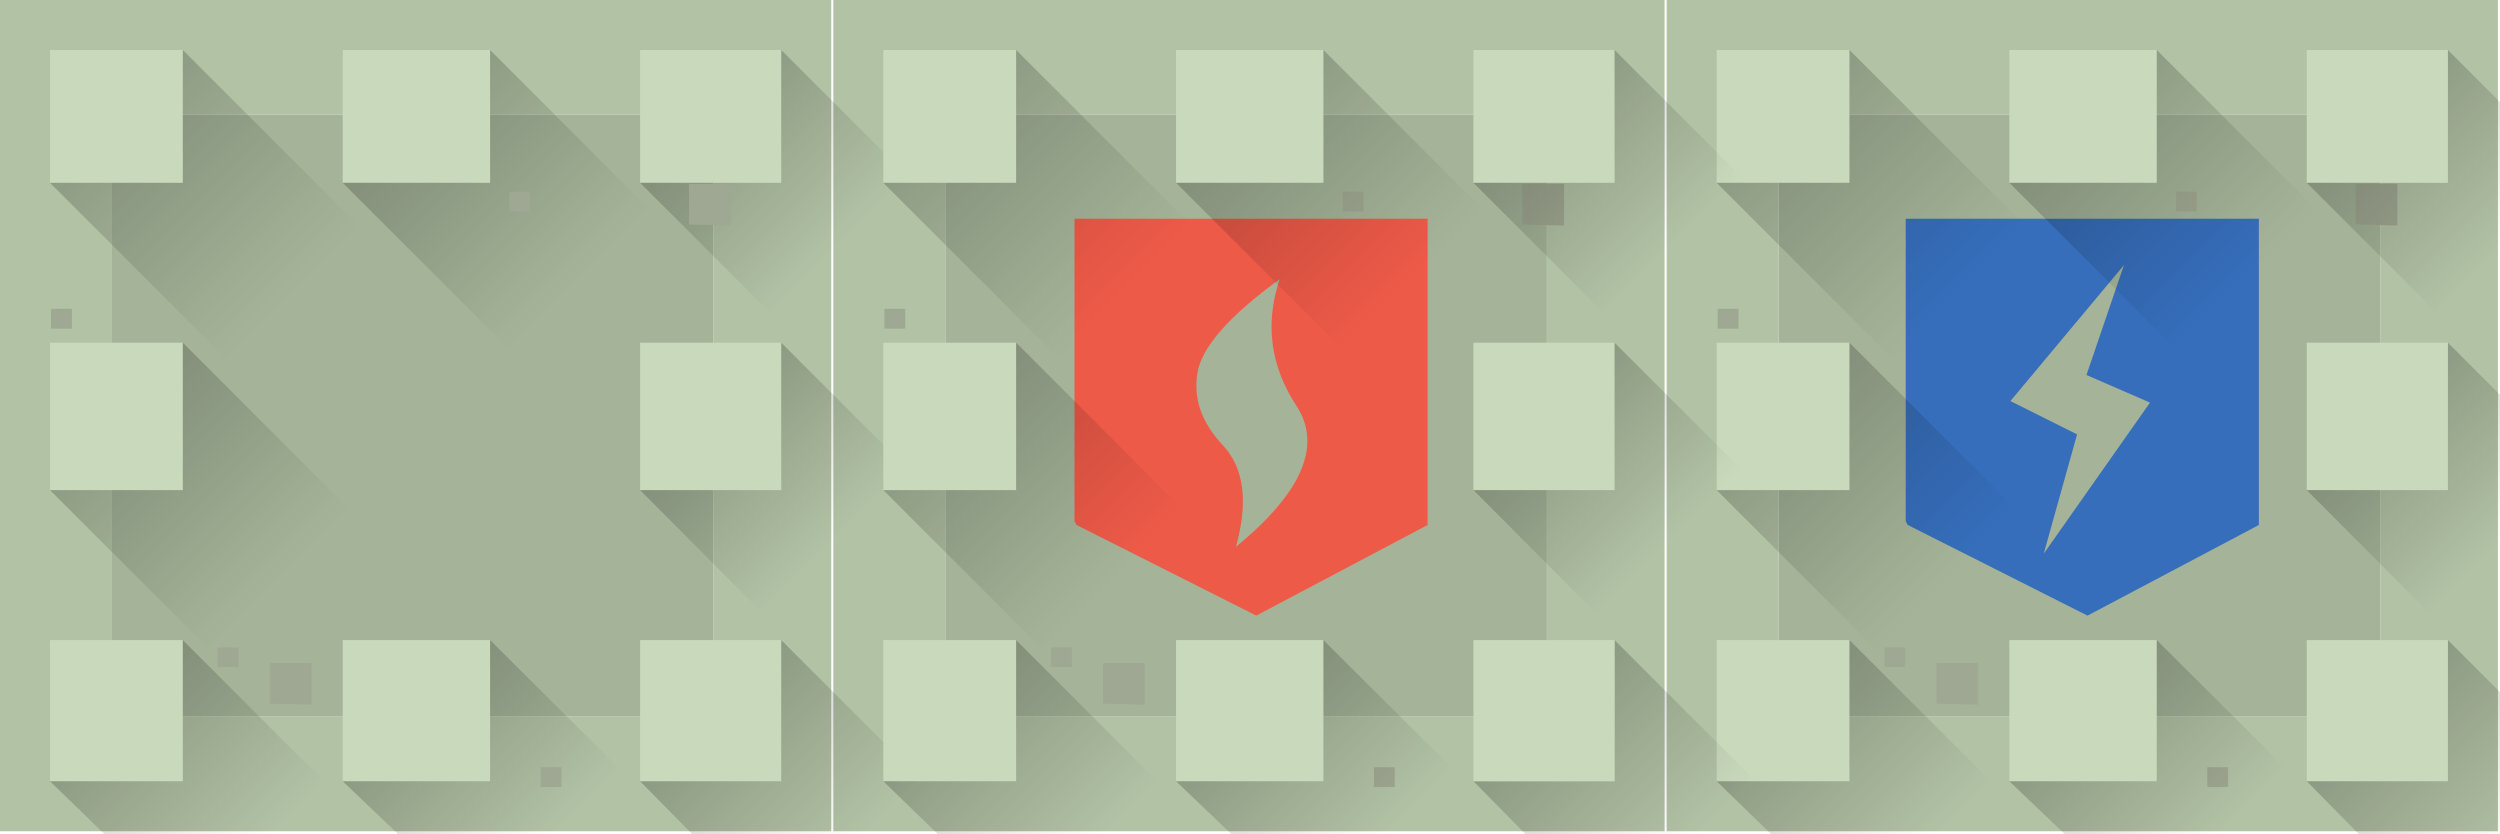
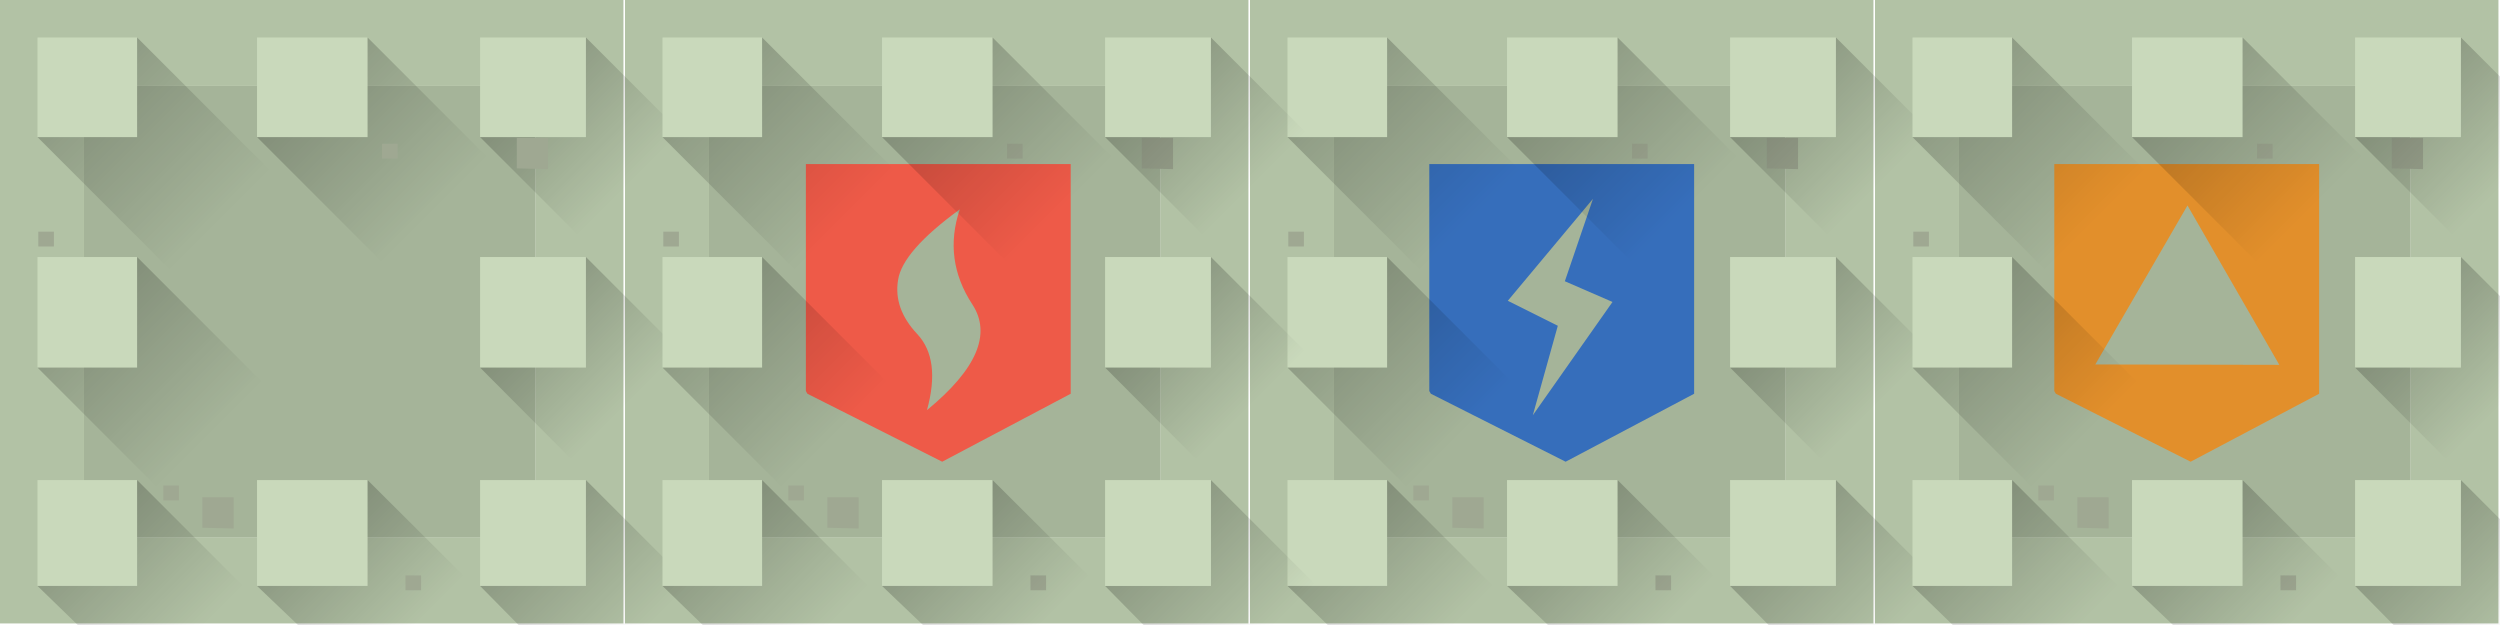
- <svg xmlns="http://www.w3.org/2000/svg" xmlns:xlink="http://www.w3.org/1999/xlink" version="1.1" preserveAspectRatio="none" x="0px" y="0px" width="240px" height="80px" viewBox="0 0 240 80">
+ <svg xmlns="http://www.w3.org/2000/svg" xmlns:xlink="http://www.w3.org/1999/xlink" version="1.1" preserveAspectRatio="none" x="0px" y="0px" width="320px" height="80px" viewBox="0 0 320 80">
  <defs>
    <linearGradient id="Gradient_1" gradientUnits="userSpaceOnUse" x1="68.463" y1="68.562" x2="81.537" y2="81.637" spreadMethod="pad">
      <stop offset="0%" stop-color="#000000" stop-opacity="0.2" />
      <stop offset="100%" stop-color="#000000" stop-opacity="0" />
    </linearGradient>
    <linearGradient id="Gradient_2" gradientUnits="userSpaceOnUse" x1="11.413" y1="68.162" x2="24.688" y2="81.438" spreadMethod="pad">
      <stop offset="0%" stop-color="#000000" stop-opacity="0.2" />
      <stop offset="100%" stop-color="#000000" stop-opacity="0" />
    </linearGradient>
    <linearGradient id="Gradient_3" gradientUnits="userSpaceOnUse" x1="40.013" y1="68.263" x2="52.487" y2="80.737" spreadMethod="pad">
      <stop offset="0%" stop-color="#000000" stop-opacity="0.2" />
      <stop offset="100%" stop-color="#000000" stop-opacity="0" />
    </linearGradient>
    <linearGradient id="Gradient_4" gradientUnits="userSpaceOnUse" x1="11.275" y1="39.775" x2="27.025" y2="55.525" spreadMethod="pad">
      <stop offset="0%" stop-color="#000000" stop-opacity="0.2" />
      <stop offset="100%" stop-color="#000000" stop-opacity="0" />
    </linearGradient>
    <linearGradient id="Gradient_5" gradientUnits="userSpaceOnUse" x1="11.075" y1="11.075" x2="28.225" y2="28.225" spreadMethod="pad">
      <stop offset="0%" stop-color="#000000" stop-opacity="0.2" />
      <stop offset="100%" stop-color="#000000" stop-opacity="0" />
    </linearGradient>
    <linearGradient id="Gradient_6" gradientUnits="userSpaceOnUse" x1="39.775" y1="11.275" x2="55.525" y2="27.025" spreadMethod="pad">
      <stop offset="0%" stop-color="#000000" stop-opacity="0.2" />
      <stop offset="100%" stop-color="#000000" stop-opacity="0" />
    </linearGradient>
    <linearGradient id="Gradient_7" gradientUnits="userSpaceOnUse" x1="68.513" y1="39.962" x2="80.288" y2="51.738" spreadMethod="pad">
      <stop offset="0%" stop-color="#000000" stop-opacity="0.2" />
      <stop offset="100%" stop-color="#000000" stop-opacity="0" />
    </linearGradient>
    <linearGradient id="Gradient_8" gradientUnits="userSpaceOnUse" x1="68.112" y1="11.262" x2="80.487" y2="23.637" spreadMethod="pad">
      <stop offset="0%" stop-color="#000000" stop-opacity="0.2" />
      <stop offset="100%" stop-color="#000000" stop-opacity="0" />
    </linearGradient>
    <linearGradient id="Gradient_9" gradientUnits="userSpaceOnUse" x1="228.463" y1="68.562" x2="241.537" y2="81.637" spreadMethod="pad">
      <stop offset="0%" stop-color="#000000" stop-opacity="0.2" />
      <stop offset="100%" stop-color="#000000" stop-opacity="0" />
    </linearGradient>
    <linearGradient id="Gradient_10" gradientUnits="userSpaceOnUse" x1="200.012" y1="68.263" x2="212.488" y2="80.737" spreadMethod="pad">
      <stop offset="0%" stop-color="#000000" stop-opacity="0.2" />
      <stop offset="100%" stop-color="#000000" stop-opacity="0" />
    </linearGradient>
    <linearGradient id="Gradient_11" gradientUnits="userSpaceOnUse" x1="171.413" y1="68.162" x2="184.688" y2="81.438" spreadMethod="pad">
      <stop offset="0%" stop-color="#000000" stop-opacity="0.2" />
      <stop offset="100%" stop-color="#000000" stop-opacity="0" />
    </linearGradient>
    <linearGradient id="Gradient_12" gradientUnits="userSpaceOnUse" x1="171.275" y1="39.775" x2="187.025" y2="55.525" spreadMethod="pad">
      <stop offset="0%" stop-color="#000000" stop-opacity="0.2" />
      <stop offset="100%" stop-color="#000000" stop-opacity="0" />
    </linearGradient>
    <linearGradient id="Gradient_13" gradientUnits="userSpaceOnUse" x1="171.075" y1="11.075" x2="188.225" y2="28.225" spreadMethod="pad">
      <stop offset="0%" stop-color="#000000" stop-opacity="0.2" />
      <stop offset="100%" stop-color="#000000" stop-opacity="0" />
    </linearGradient>
    <linearGradient id="Gradient_14" gradientUnits="userSpaceOnUse" x1="228.513" y1="39.962" x2="240.287" y2="51.738" spreadMethod="pad">
      <stop offset="0%" stop-color="#000000" stop-opacity="0.2" />
      <stop offset="100%" stop-color="#000000" stop-opacity="0" />
    </linearGradient>
    <linearGradient id="Gradient_15" gradientUnits="userSpaceOnUse" x1="228.113" y1="11.262" x2="240.488" y2="23.637" spreadMethod="pad">
      <stop offset="0%" stop-color="#000000" stop-opacity="0.2" />
      <stop offset="100%" stop-color="#000000" stop-opacity="0" />
    </linearGradient>
    <linearGradient id="Gradient_16" gradientUnits="userSpaceOnUse" x1="199.775" y1="11.275" x2="215.525" y2="27.025" spreadMethod="pad">
      <stop offset="0%" stop-color="#000000" stop-opacity="0.2" />
      <stop offset="100%" stop-color="#000000" stop-opacity="0" />
    </linearGradient>
    <linearGradient id="Gradient_17" gradientUnits="userSpaceOnUse" x1="148.463" y1="68.562" x2="161.537" y2="81.637" spreadMethod="pad">
      <stop offset="0%" stop-color="#000000" stop-opacity="0.2" />
      <stop offset="100%" stop-color="#000000" stop-opacity="0" />
    </linearGradient>
    <linearGradient id="Gradient_18" gradientUnits="userSpaceOnUse" x1="120.013" y1="68.263" x2="132.488" y2="80.737" spreadMethod="pad">
      <stop offset="0%" stop-color="#000000" stop-opacity="0.2" />
      <stop offset="100%" stop-color="#000000" stop-opacity="0" />
    </linearGradient>
    <linearGradient id="Gradient_19" gradientUnits="userSpaceOnUse" x1="91.412" y1="68.162" x2="104.688" y2="81.438" spreadMethod="pad">
      <stop offset="0%" stop-color="#000000" stop-opacity="0.2" />
      <stop offset="100%" stop-color="#000000" stop-opacity="0" />
    </linearGradient>
    <linearGradient id="Gradient_20" gradientUnits="userSpaceOnUse" x1="91.275" y1="39.775" x2="107.025" y2="55.525" spreadMethod="pad">
      <stop offset="0%" stop-color="#000000" stop-opacity="0.2" />
      <stop offset="100%" stop-color="#000000" stop-opacity="0" />
    </linearGradient>
    <linearGradient id="Gradient_21" gradientUnits="userSpaceOnUse" x1="91.075" y1="11.075" x2="108.225" y2="28.225" spreadMethod="pad">
      <stop offset="0%" stop-color="#000000" stop-opacity="0.2" />
      <stop offset="100%" stop-color="#000000" stop-opacity="0" />
    </linearGradient>
    <linearGradient id="Gradient_22" gradientUnits="userSpaceOnUse" x1="119.775" y1="11.275" x2="135.525" y2="27.025" spreadMethod="pad">
      <stop offset="0%" stop-color="#000000" stop-opacity="0.2" />
      <stop offset="100%" stop-color="#000000" stop-opacity="0" />
    </linearGradient>
    <linearGradient id="Gradient_23" gradientUnits="userSpaceOnUse" x1="148.513" y1="39.962" x2="160.287" y2="51.738" spreadMethod="pad">
      <stop offset="0%" stop-color="#000000" stop-opacity="0.2" />
      <stop offset="100%" stop-color="#000000" stop-opacity="0" />
    </linearGradient>
    <linearGradient id="Gradient_24" gradientUnits="userSpaceOnUse" x1="148.113" y1="11.262" x2="160.488" y2="23.637" spreadMethod="pad">
      <stop offset="0%" stop-color="#000000" stop-opacity="0.2" />
      <stop offset="100%" stop-color="#000000" stop-opacity="0" />
    </linearGradient>
+     <linearGradient id="Gradient_25" gradientUnits="userSpaceOnUse" x1="308.462" y1="68.562" x2="321.538" y2="81.637" spreadMethod="pad">
+       <stop offset="0%" stop-color="#000000" stop-opacity="0.2" />
+       <stop offset="100%" stop-color="#000000" stop-opacity="0" />
+     </linearGradient>
+     <linearGradient id="Gradient_26" gradientUnits="userSpaceOnUse" x1="280.012" y1="68.263" x2="292.488" y2="80.737" spreadMethod="pad">
+       <stop offset="0%" stop-color="#000000" stop-opacity="0.2" />
+       <stop offset="100%" stop-color="#000000" stop-opacity="0" />
+     </linearGradient>
+     <linearGradient id="Gradient_27" gradientUnits="userSpaceOnUse" x1="251.413" y1="68.162" x2="264.688" y2="81.438" spreadMethod="pad">
+       <stop offset="0%" stop-color="#000000" stop-opacity="0.2" />
+       <stop offset="100%" stop-color="#000000" stop-opacity="0" />
+     </linearGradient>
+     <linearGradient id="Gradient_28" gradientUnits="userSpaceOnUse" x1="251.275" y1="39.775" x2="267.025" y2="55.525" spreadMethod="pad">
+       <stop offset="0%" stop-color="#000000" stop-opacity="0.2" />
+       <stop offset="100%" stop-color="#000000" stop-opacity="0" />
+     </linearGradient>
+     <linearGradient id="Gradient_29" gradientUnits="userSpaceOnUse" x1="251.075" y1="11.075" x2="268.225" y2="28.225" spreadMethod="pad">
+       <stop offset="0%" stop-color="#000000" stop-opacity="0.2" />
+       <stop offset="100%" stop-color="#000000" stop-opacity="0" />
+     </linearGradient>
+     <linearGradient id="Gradient_30" gradientUnits="userSpaceOnUse" x1="308.512" y1="39.962" x2="320.287" y2="51.738" spreadMethod="pad">
+       <stop offset="0%" stop-color="#000000" stop-opacity="0.2" />
+       <stop offset="100%" stop-color="#000000" stop-opacity="0" />
+     </linearGradient>
+     <linearGradient id="Gradient_31" gradientUnits="userSpaceOnUse" x1="308.113" y1="11.262" x2="320.488" y2="23.637" spreadMethod="pad">
+       <stop offset="0%" stop-color="#000000" stop-opacity="0.2" />
+       <stop offset="100%" stop-color="#000000" stop-opacity="0" />
+     </linearGradient>
+     <linearGradient id="Gradient_32" gradientUnits="userSpaceOnUse" x1="279.775" y1="11.275" x2="295.525" y2="27.025" spreadMethod="pad">
+       <stop offset="0%" stop-color="#000000" stop-opacity="0.2" />
+       <stop offset="100%" stop-color="#000000" stop-opacity="0" />
+     </linearGradient>
    <g id="Layer0_0_FILL">
-       <path fill="#B2C2A5" stroke="none" d=" M 159.8 79.8 L 159.8 0 80 0 80 79.8 159.8 79.8 M 90.75 11 L 148.5 11 148.5 68.75 90.75 68.75 90.75 11 M 239.8 79.8 L 239.8 0 160 0 160 79.8 239.8 79.8 M 170.75 11 L 228.5 11 228.5 68.75 170.75 68.75 170.75 11 Z" />
-       <path fill="#A5B499" stroke="none" d=" M 148.5 11 L 90.75 11 90.75 68.75 148.5 68.75 148.5 11 M 228.5 11 L 170.75 11 170.75 68.75 228.5 68.75 228.5 11 Z" />
+       <path fill="#B2C2A5" stroke="none" d=" M 159.8 79.8 L 159.8 0 80 0 80 79.8 159.8 79.8 M 90.75 11 L 148.5 11 148.5 68.75 90.75 68.75 90.75 11 M 239.8 79.8 L 239.8 0 160 0 160 79.8 239.8 79.8 M 170.75 11 L 228.5 11 228.5 68.75 170.75 68.75 170.75 11 M 319.8 79.8 L 319.8 0 240 0 240 79.8 319.8 79.8 M 250.75 11 L 308.5 11 308.5 68.75 250.75 68.75 250.75 11 Z" />
+       <path fill="#A5B499" stroke="none" d=" M 148.5 11 L 90.75 11 90.75 68.75 148.5 68.75 148.5 11 M 228.5 11 L 170.75 11 170.75 68.75 228.5 68.75 228.5 11 M 308.5 11 L 250.75 11 250.75 68.75 308.5 68.75 308.5 11 Z" />
    </g>
    <g id="Layer0_1_FILL">
      <path fill="#B2C2A5" stroke="none" d=" M 0 0 L 0 79.8 79.8 79.8 79.8 0 0 0 M 10.75 11 L 68.5 11 68.5 68.75 10.75 68.75 10.75 11 Z" />
      <path fill="#A5B499" stroke="none" d=" M 68.5 11 L 10.75 11 10.75 68.75 68.5 68.75 68.5 11 Z" />
    </g>
    <g id="Layer0_1_MEMBER_0_FILL">
      <path fill="#C9D9BB" stroke="none" d=" M 75 75 L 75 61.45 61.45 61.45 61.45 75 75 75 M 17.55 75 L 17.55 61.45 4.8 61.45 4.8 75 17.55 75 M 32.9 61.45 L 32.9 75 47.05 75 47.05 61.45 32.9 61.45 M 4.8 47.05 L 17.55 47.05 17.55 32.9 4.8 32.9 4.8 47.05 M 17.55 17.55 L 17.55 4.8 4.8 4.8 4.8 17.55 17.55 17.55 M 47.05 17.55 L 47.05 4.8 32.9 4.8 32.9 17.55 47.05 17.55 M 75 32.9 L 61.45 32.9 61.45 47.05 75 47.05 75 32.9 M 75 17.55 L 75 4.8 61.45 4.8 61.45 17.55 75 17.55 Z" />
      <path fill="url(#Gradient_1)" stroke="none" d=" M 75 61.45 L 75 75 61.45 75 75 88.75 88.55 75 75 61.45 Z" />
      <path fill="url(#Gradient_2)" stroke="none" d=" M 17.55 61.45 L 17.55 75 4.8 75 18.35 88.15 31.3 75.2 17.55 61.45 Z" />
      <path fill="url(#Gradient_3)" stroke="none" d=" M 47.05 61.45 L 47.05 75 32.9 75 46.05 87.55 59.65 74 47.05 61.45 Z" />
      <path fill="url(#Gradient_4)" stroke="none" d=" M 17.55 47.05 L 4.8 47.05 20.15 62.4 33.6 48.95 17.55 32.9 17.55 47.05 Z" />
      <path fill="url(#Gradient_5)" stroke="none" d=" M 17.55 4.8 L 17.55 17.55 4.8 17.55 21.75 34.5 34.5 21.75 17.55 4.8 Z" />
      <path fill="url(#Gradient_6)" stroke="none" d=" M 47.05 4.8 L 47.05 17.55 32.9 17.55 48.95 33.6 62.4 20.15 47.05 4.8 Z" />
      <path fill="url(#Gradient_7)" stroke="none" d=" M 75 32.9 L 75 47.05 61.45 47.05 73.3 58.95 87.15 45.05 75 32.9 Z" />
      <path fill="url(#Gradient_8)" stroke="none" d=" M 75 4.8 L 75 17.55 61.45 17.55 74.1 30.2 87.25 17.05 75 4.8 Z" />
    </g>
    <g id="Layer0_1_MEMBER_1_FILL">
      <path fill="#9FA892" stroke="none" d=" M 53.9 73.65 L 51.9 73.65 51.9 75.55 53.9 75.55 53.9 73.65 M 29.9 63.65 L 25.9 63.65 25.9 67.55 29.9 67.65 29.9 63.65 M 22.9 62.15 L 20.9 62.15 20.9 64.05 22.9 64.05 22.9 62.15 M 6.9 29.65 L 4.9 29.65 4.9 31.55 6.9 31.55 6.9 29.65 M 70.15 17.65 L 66.15 17.65 66.15 21.55 70.15 21.65 70.15 17.65 M 50.9 18.4 L 48.9 18.4 48.9 20.3 50.9 20.3 50.9 18.4 Z" />
    </g>
    <g id="Layer0_2_FILL">
      <path fill="#9FA892" stroke="none" d=" M 133.9 73.65 L 131.9 73.65 131.9 75.55 133.9 75.55 133.9 73.65 M 102.9 62.15 L 100.9 62.15 100.9 64.05 102.9 64.05 102.9 62.15 M 109.9 63.65 L 105.9 63.65 105.9 67.55 109.9 67.65 109.9 63.65 M 86.9 29.65 L 84.9 29.65 84.9 31.55 86.9 31.55 86.9 29.65 M 150.15 17.65 L 146.15 17.65 146.15 21.55 150.15 21.65 150.15 17.65 M 130.9 18.4 L 128.9 18.4 128.9 20.3 130.9 20.3 130.9 18.4 Z" />
    </g>
    <g id="Layer0_3_FILL">
      <path fill="#9FA892" stroke="none" d=" M 213.9 73.65 L 211.9 73.65 211.9 75.55 213.9 75.55 213.9 73.65 M 189.9 63.65 L 185.9 63.65 185.9 67.55 189.9 67.65 189.9 63.65 M 182.9 62.15 L 180.9 62.15 180.9 64.05 182.9 64.05 182.9 62.15 M 166.9 29.65 L 164.9 29.65 164.9 31.55 166.9 31.55 166.9 29.65 M 230.15 17.65 L 226.15 17.65 226.15 21.55 230.15 21.65 230.15 17.65 M 210.9 18.4 L 208.9 18.4 208.9 20.3 210.9 20.3 210.9 18.4 Z" />
    </g>
    <g id="Layer0_4_FILL">
      <path fill="#EE5A48" stroke="none" d=" M 103.15 50.05 L 103.35 50.4 120.6 59.1 137.05 50.4 137.05 21 103.15 21 103.15 50.05 M 122.85 26.8 Q 120.7 33.2 124.45 38.95 128.2 44.65 118.65 52.5 120.45 46 117.4 42.75 114.35 39.5 114.95 35.85 115.5 32.15 122.85 26.8 Z" />
    </g>
    <g id="Layer0_5_FILL">
      <path fill="#366EBB" stroke="none" d=" M 182.95 50.05 L 183.15 50.4 200.4 59.1 216.85 50.4 216.85 21 182.95 21 182.95 50.05 M 199.4 41.7 L 193 38.5 203.9 25.45 200.3 36 206.4 38.65 196.2 53.15 199.4 41.7 Z" />
    </g>
    <g id="Layer0_6_FILL">
      <path fill="#C9D9BB" stroke="none" d=" M 235 75 L 235 61.45 221.45 61.45 221.45 75 235 75 M 192.9 61.45 L 192.9 75 207.05 75 207.05 61.45 192.9 61.45 M 164.8 61.45 L 164.8 75 177.55 75 177.55 61.45 164.8 61.45 M 164.8 32.9 L 164.8 47.05 177.55 47.05 177.55 32.9 164.8 32.9 M 164.8 4.8 L 164.8 17.55 177.55 17.55 177.55 4.8 164.8 4.8 M 221.45 32.9 L 221.45 47.05 235 47.05 235 32.9 221.45 32.9 M 235 17.55 L 235 4.8 221.45 4.8 221.45 17.55 235 17.55 M 207.05 17.55 L 207.05 4.8 192.9 4.8 192.9 17.55 207.05 17.55 Z" />
      <path fill="url(#Gradient_9)" stroke="none" d=" M 235 61.45 L 235 75 221.45 75 235 88.75 248.55 75 235 61.45 Z" />
      <path fill="url(#Gradient_10)" stroke="none" d=" M 207.05 61.45 L 207.05 75 192.9 75 206.05 87.55 219.65 74 207.05 61.45 Z" />
      <path fill="url(#Gradient_11)" stroke="none" d=" M 177.55 61.45 L 177.55 75 164.8 75 178.35 88.15 191.3 75.2 177.55 61.45 Z" />
      <path fill="url(#Gradient_12)" stroke="none" d=" M 177.55 47.05 L 164.8 47.05 180.15 62.4 193.6 48.95 177.55 32.9 177.55 47.05 Z" />
      <path fill="url(#Gradient_13)" stroke="none" d=" M 177.55 4.8 L 177.55 17.55 164.8 17.55 181.75 34.5 194.5 21.75 177.55 4.8 Z" />
      <path fill="url(#Gradient_14)" stroke="none" d=" M 235 32.9 L 235 47.05 221.45 47.05 233.3 58.95 247.15 45.05 235 32.9 Z" />
      <path fill="url(#Gradient_15)" stroke="none" d=" M 235 4.8 L 235 17.55 221.45 17.55 234.1 30.2 247.25 17.05 235 4.8 Z" />
      <path fill="url(#Gradient_16)" stroke="none" d=" M 207.05 4.8 L 207.05 17.55 192.9 17.55 208.95 33.6 222.4 20.15 207.05 4.8 Z" />
    </g>
    <g id="Layer0_7_FILL">
      <path fill="url(#Gradient_17)" stroke="none" d=" M 155 61.45 L 155 75 141.45 75 155 88.75 168.55 75 155 61.45 Z" />
      <path fill="#C9D9BB" stroke="none" d=" M 141.45 61.45 L 141.45 75 155 75 155 61.45 141.45 61.45 M 112.9 61.45 L 112.9 75 127.05 75 127.05 61.45 112.9 61.45 M 84.8 61.45 L 84.8 75 97.55 75 97.55 61.45 84.8 61.45 M 84.8 47.05 L 97.55 47.05 97.55 32.9 84.8 32.9 84.8 47.05 M 97.55 17.55 L 97.55 4.8 84.8 4.8 84.8 17.55 97.55 17.55 M 127.05 17.55 L 127.05 4.8 112.9 4.8 112.9 17.55 127.05 17.55 M 141.45 32.9 L 141.45 47.05 155 47.05 155 32.9 141.45 32.9 M 155 17.55 L 155 4.8 141.45 4.8 141.45 17.55 155 17.55 Z" />
      <path fill="url(#Gradient_18)" stroke="none" d=" M 139.65 74 L 127.05 61.45 127.05 75 112.9 75 126.05 87.55 139.65 74 Z" />
      <path fill="url(#Gradient_19)" stroke="none" d=" M 97.55 61.45 L 97.55 75 84.8 75 98.35 88.15 111.3 75.2 97.55 61.45 Z" />
      <path fill="url(#Gradient_20)" stroke="none" d=" M 97.55 47.05 L 84.8 47.05 100.15 62.4 113.6 48.95 97.55 32.9 97.55 47.05 Z" />
      <path fill="url(#Gradient_21)" stroke="none" d=" M 97.55 4.8 L 97.55 17.55 84.8 17.55 101.75 34.5 114.5 21.75 97.55 4.8 Z" />
      <path fill="url(#Gradient_22)" stroke="none" d=" M 127.05 4.8 L 127.05 17.55 112.9 17.55 128.95 33.6 142.4 20.15 127.05 4.8 Z" />
      <path fill="url(#Gradient_23)" stroke="none" d=" M 155 32.9 L 155 47.05 141.45 47.05 153.3 58.95 167.15 45.05 155 32.9 Z" />
      <path fill="url(#Gradient_24)" stroke="none" d=" M 155 4.8 L 155 17.55 141.45 17.55 154.1 30.2 167.25 17.05 155 4.8 Z" />
    </g>
+     <g id="Layer0_8_FILL">
+       <path fill="#9FA892" stroke="none" d=" M 293.9 73.65 L 291.9 73.65 291.9 75.55 293.9 75.55 293.9 73.65 M 269.9 63.65 L 265.9 63.65 265.9 67.55 269.9 67.65 269.9 63.65 M 262.9 62.15 L 260.9 62.15 260.9 64.05 262.9 64.05 262.9 62.15 M 246.9 29.65 L 244.9 29.65 244.9 31.55 246.9 31.55 246.9 29.65 M 310.15 17.65 L 306.15 17.65 306.15 21.55 310.15 21.65 310.15 17.65 M 290.9 18.4 L 288.9 18.4 288.9 20.3 290.9 20.3 290.9 18.4 Z" />
+     </g>
+     <g id="Layer0_9_FILL">
+       <path fill="#E28F2B" stroke="none" d=" M 262.95 50.05 L 263.15 50.4 280.4 59.1 296.85 50.4 296.85 21 262.95 21 262.95 50.05 M 268.2 46.65 L 280 26.3 291.75 46.7 268.2 46.65 Z" />
+     </g>
+     <g id="Layer0_10_FILL">
+       <path fill="#C9D9BB" stroke="none" d=" M 315 75 L 315 61.45 301.45 61.45 301.45 75 315 75 M 272.9 61.45 L 272.9 75 287.05 75 287.05 61.45 272.9 61.45 M 244.8 61.45 L 244.8 75 257.55 75 257.55 61.45 244.8 61.45 M 244.8 47.05 L 257.55 47.05 257.55 32.9 244.8 32.9 244.8 47.05 M 244.8 4.8 L 244.8 17.55 257.55 17.55 257.55 4.8 244.8 4.8 M 301.45 32.9 L 301.45 47.05 315 47.05 315 32.9 301.45 32.9 M 315 17.55 L 315 4.8 301.45 4.8 301.45 17.55 315 17.55 M 287.05 17.55 L 287.05 4.8 272.9 4.8 272.9 17.55 287.05 17.55 Z" />
+       <path fill="url(#Gradient_25)" stroke="none" d=" M 315 61.45 L 315 75 301.45 75 315 88.75 328.55 75 315 61.45 Z" />
+       <path fill="url(#Gradient_26)" stroke="none" d=" M 287.05 61.45 L 287.05 75 272.9 75 286.05 87.55 299.65 74 287.05 61.45 Z" />
+       <path fill="url(#Gradient_27)" stroke="none" d=" M 257.55 61.45 L 257.55 75 244.8 75 258.35 88.15 271.3 75.2 257.55 61.45 Z" />
+       <path fill="url(#Gradient_28)" stroke="none" d=" M 257.55 47.05 L 244.8 47.05 260.15 62.4 273.6 48.95 257.55 32.9 257.55 47.05 Z" />
+       <path fill="url(#Gradient_29)" stroke="none" d=" M 257.55 4.8 L 257.55 17.55 244.8 17.55 261.75 34.5 274.5 21.75 257.55 4.8 Z" />
+       <path fill="url(#Gradient_30)" stroke="none" d=" M 315 32.9 L 315 47.05 301.45 47.05 313.3 58.95 327.15 45.05 315 32.9 Z" />
+       <path fill="url(#Gradient_31)" stroke="none" d=" M 315 4.8 L 315 17.55 301.45 17.55 314.1 30.2 327.25 17.05 315 4.8 Z" />
+       <path fill="url(#Gradient_32)" stroke="none" d=" M 287.05 4.8 L 287.05 17.55 272.9 17.55 288.95 33.6 302.4 20.15 287.05 4.8 Z" />
+     </g>
  </defs>
  <g transform="matrix( 1, 0, 0, 1, 0,0) ">
    <use xlink:href="#Layer0_0_FILL" />
  </g>
  <g transform="matrix( 1, 0, 0, 1, 0,0) ">
    <use xlink:href="#Layer0_1_FILL" />
  </g>
  <g transform="matrix( 1, 0, 0, 1, 0,0) ">
    <use xlink:href="#Layer0_1_MEMBER_0_FILL" />
  </g>
  <g transform="matrix( 1, 0, 0, 1, 0,0) ">
    <use xlink:href="#Layer0_1_MEMBER_1_FILL" />
  </g>
  <g transform="matrix( 1, 0, 0, 1, 0,0) ">
    <use xlink:href="#Layer0_2_FILL" />
  </g>
  <g transform="matrix( 1, 0, 0, 1, 0,0) ">
    <use xlink:href="#Layer0_3_FILL" />
  </g>
  <g transform="matrix( 1, 0, 0, 1, 0,0) ">
    <use xlink:href="#Layer0_4_FILL" />
  </g>
  <g transform="matrix( 1, 0, 0, 1, 0,0) ">
    <use xlink:href="#Layer0_5_FILL" />
  </g>
  <g transform="matrix( 1, 0, 0, 1, 0,0) ">
    <use xlink:href="#Layer0_6_FILL" />
  </g>
  <g transform="matrix( 1, 0, 0, 1, 0,0) ">
    <use xlink:href="#Layer0_7_FILL" />
  </g>
+   <g transform="matrix( 1, 0, 0, 1, 0,0) ">
+     <use xlink:href="#Layer0_8_FILL" />
+   </g>
+   <g transform="matrix( 1, 0, 0, 1, 0,0) ">
+     <use xlink:href="#Layer0_9_FILL" />
+   </g>
+   <g transform="matrix( 1, 0, 0, 1, 0,0) ">
+     <use xlink:href="#Layer0_10_FILL" />
+   </g>
</svg>
